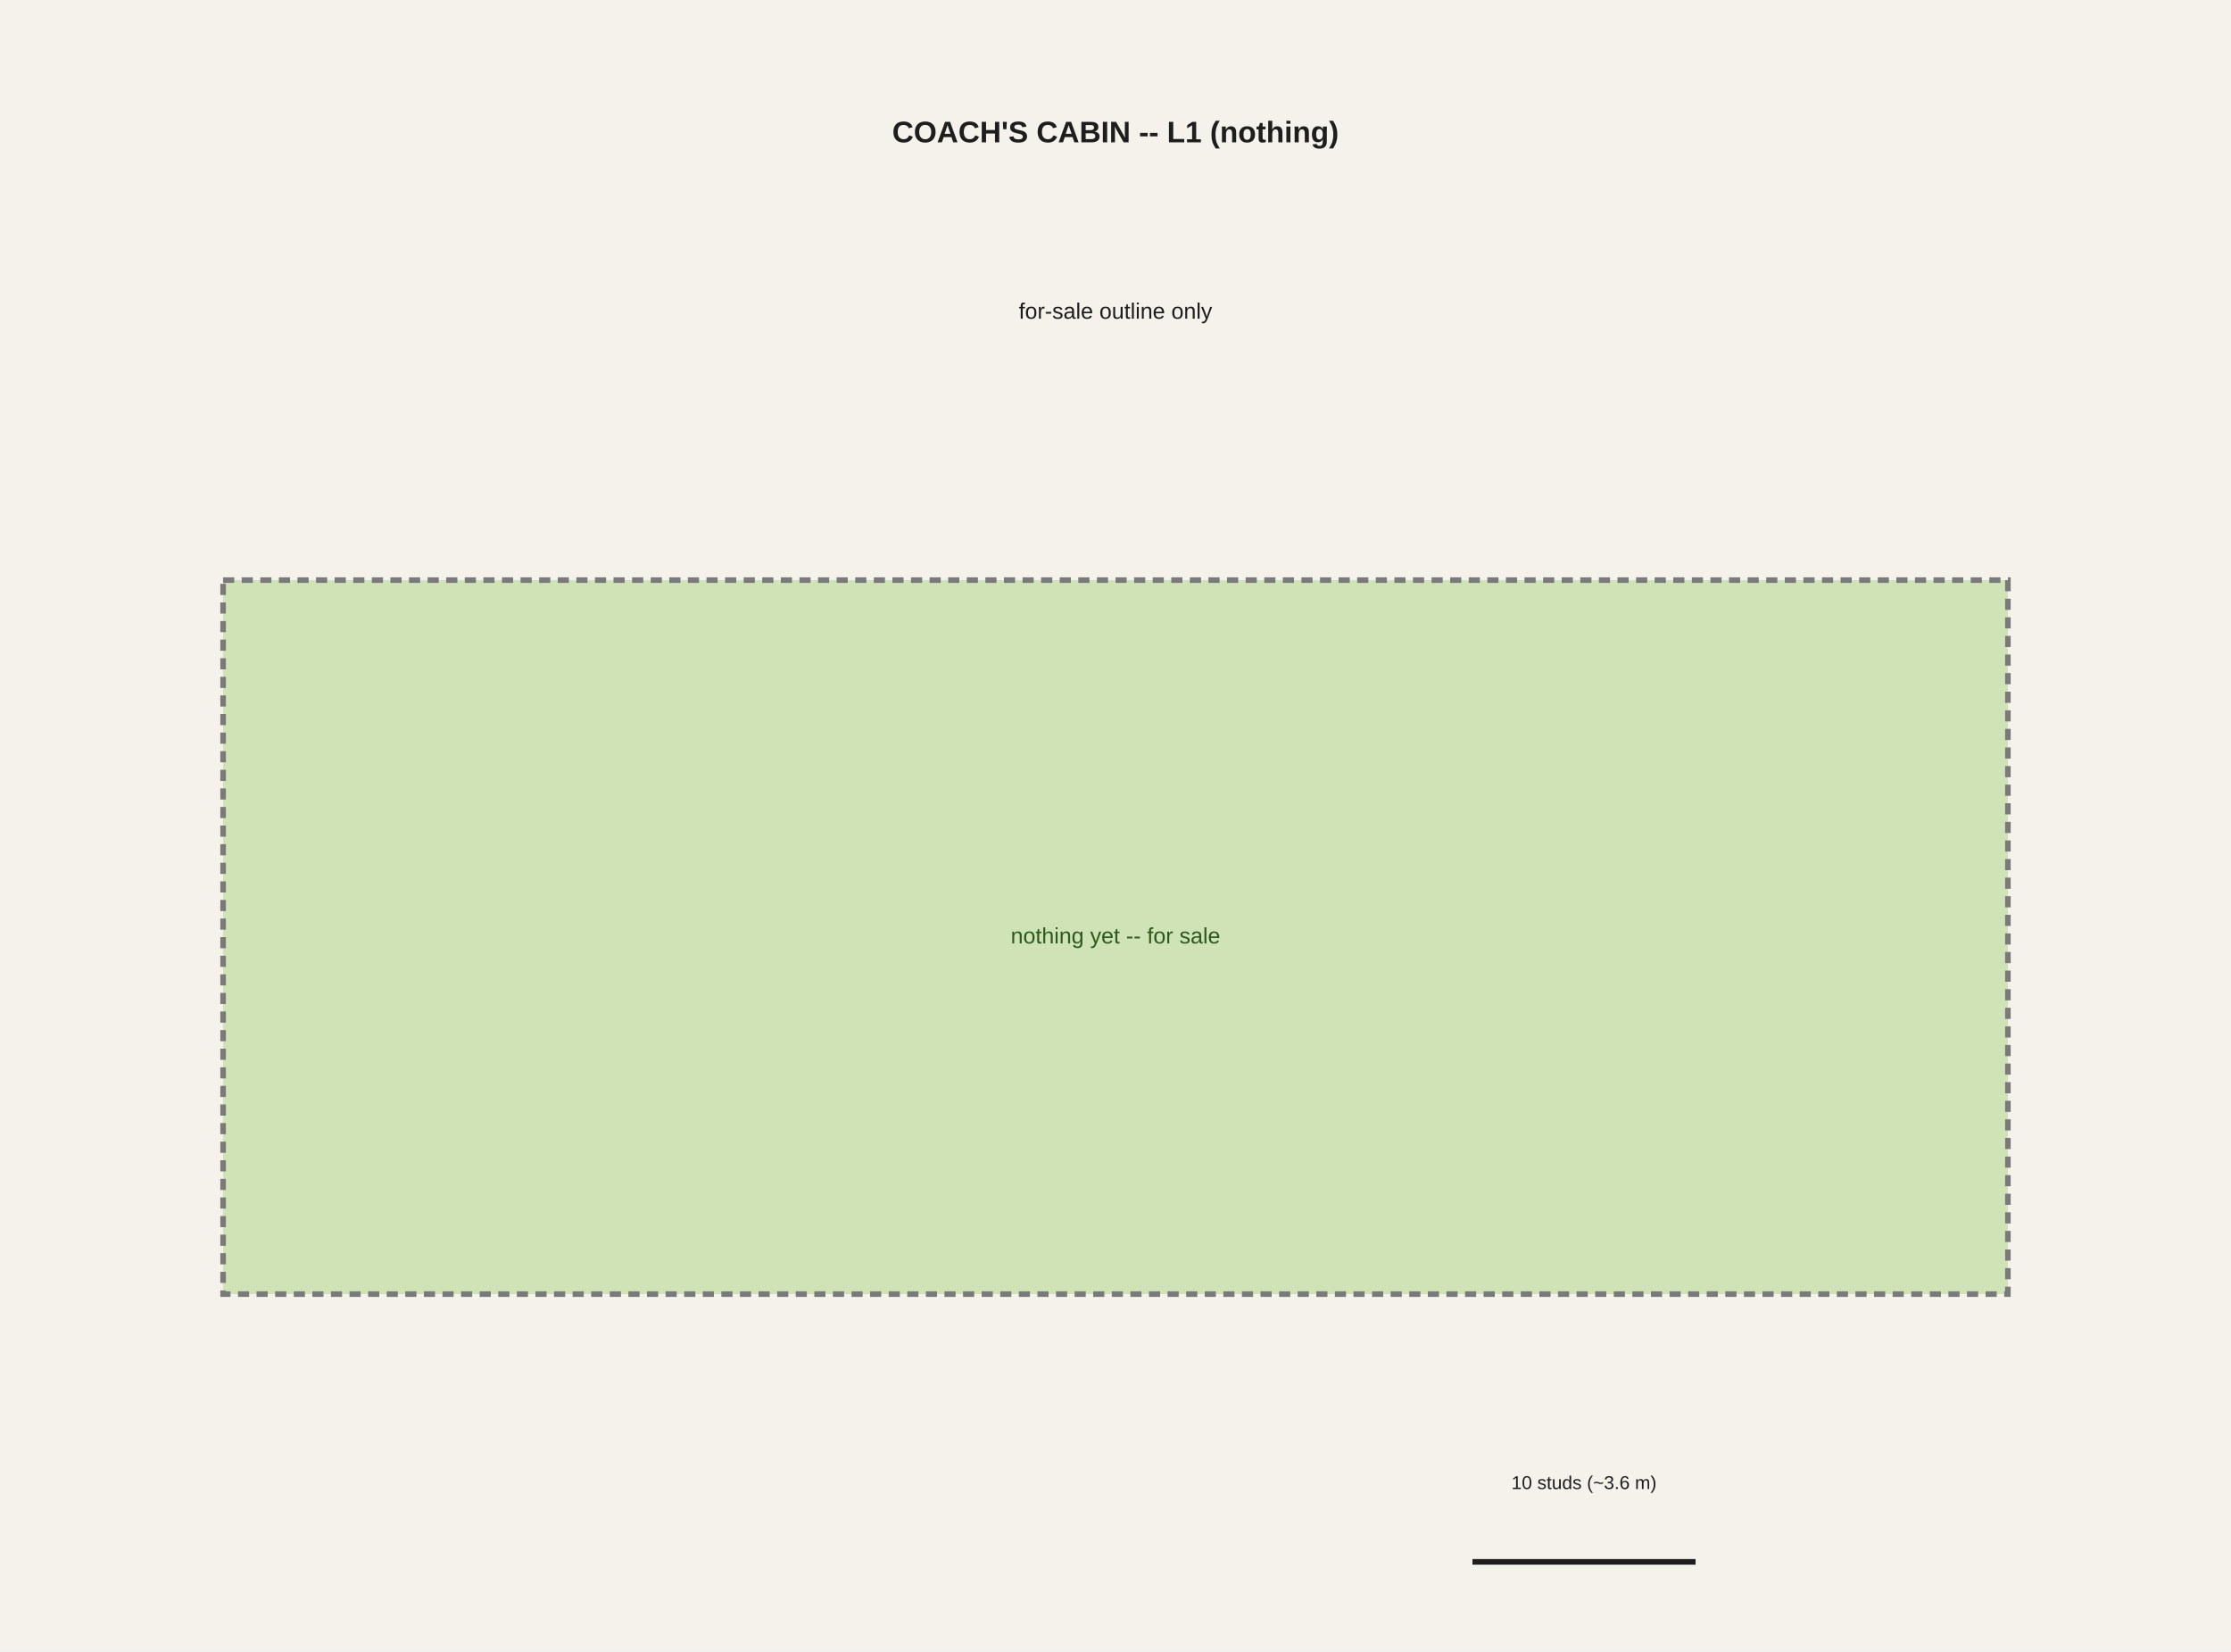
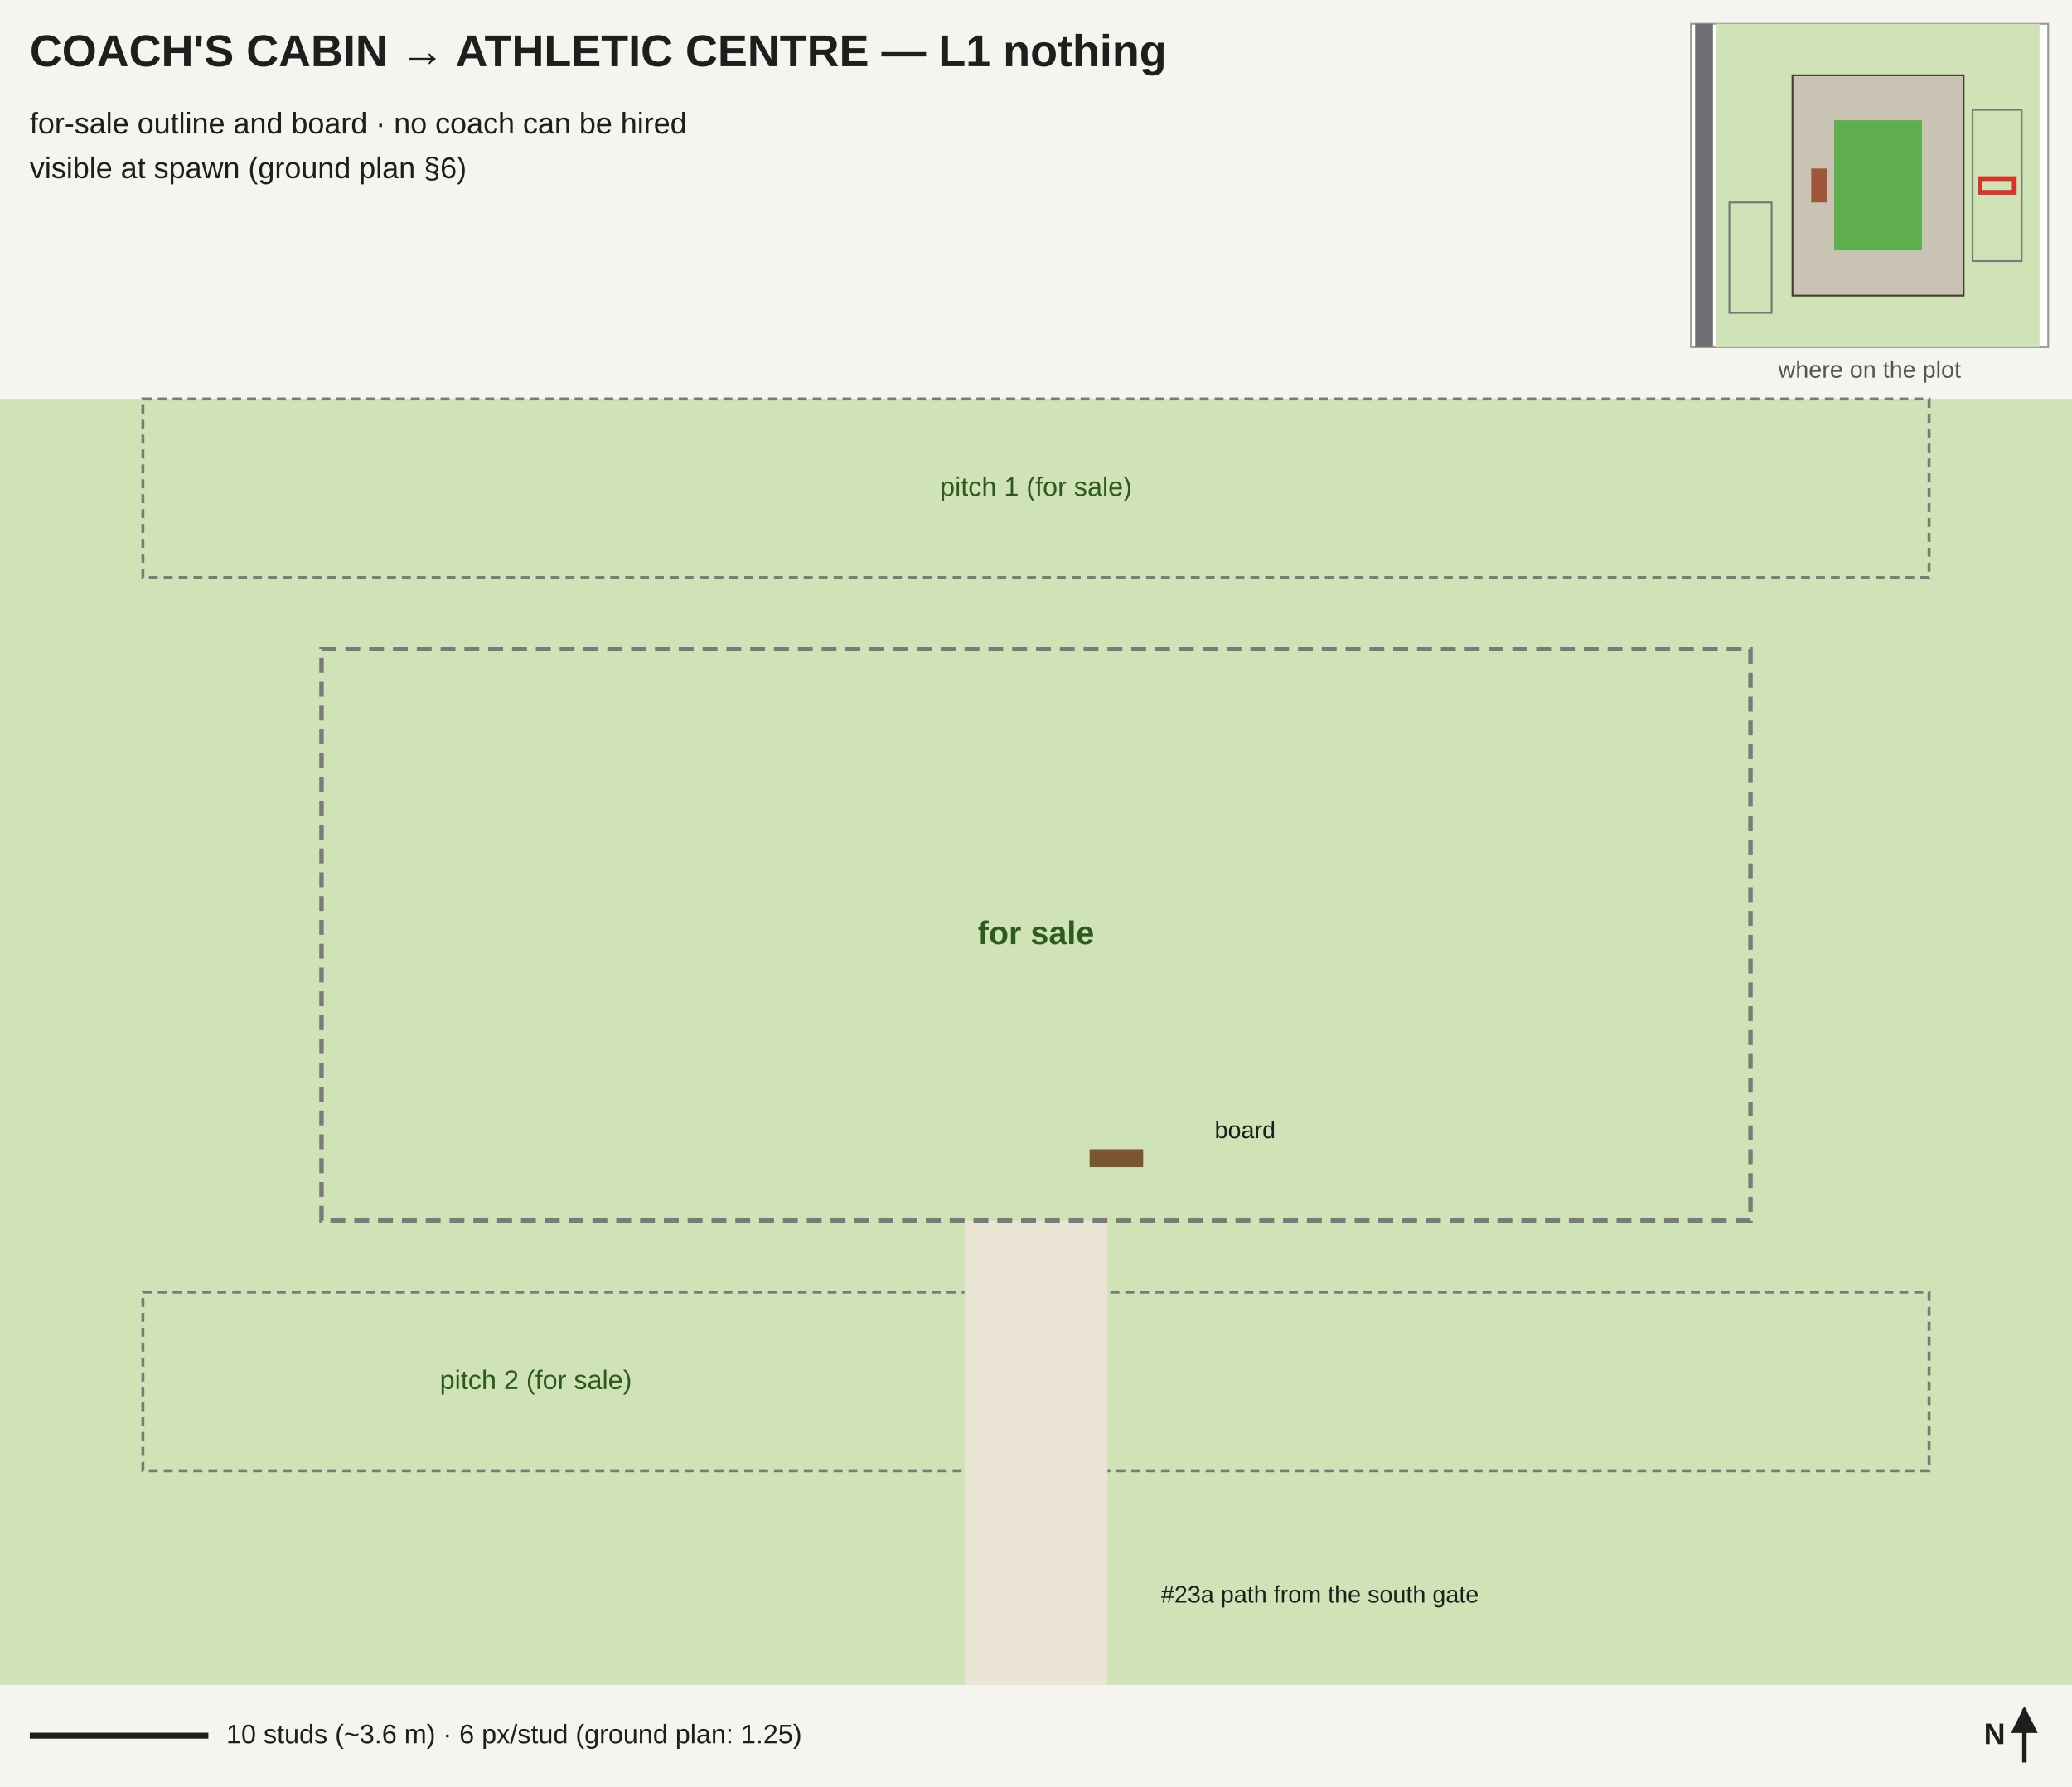
- <svg xmlns="http://www.w3.org/2000/svg" width="600" height="444" viewBox="0 0 600 444" font-family="Segoe UI, Arial, sans-serif">
+ <svg xmlns="http://www.w3.org/2000/svg" width="696" height="600" viewBox="0 0 696 600" font-family="Segoe UI, Arial, sans-serif">
  <defs>
    <marker id="arr" viewBox="0 0 10 10" refX="9" refY="5" markerWidth="6" markerHeight="6" orient="auto-start-reverse">
      <path d="M0,0 L10,5 L0,10 z" fill="context-stroke" />
    </marker>
  </defs>
-   <polygon points="0.0,0.0 600.0,0.0 600.0,444.0 0.0,444.0" fill="#f4f2ea" stroke="none" stroke-width="1" opacity="1.0" />
-   <polygon points="60.0,156.0 540.0,156.0 540.0,348.0 60.0,348.0" fill="#cfe3b6" stroke="#7a7a7a" stroke-width="1.5" stroke-dasharray="3,2" opacity="1.0" />
-   <text x="300.0" y="36.0" font-size="8" fill="#1e1e1e" text-anchor="middle" dominant-baseline="middle" font-weight="bold">COACH'S CABIN -- L1 (nothing)</text>
-   <text x="300.0" y="84.0" font-size="6" fill="#1e1e1e" text-anchor="middle" dominant-baseline="middle">for-sale outline only</text>
-   <polyline points="396.0,420.0 456.0,420.0" fill="none" stroke="#1e1e1e" stroke-width="1.5" stroke-linejoin="round" opacity="1.0" />
-   <text x="426.0" y="399.0" font-size="5" fill="#1e1e1e" text-anchor="middle" dominant-baseline="middle">10 studs (~3.6 m)</text>
-   <text x="300.0" y="252.0" font-size="6" fill="#2d5a1e" text-anchor="middle" dominant-baseline="middle">nothing yet -- for sale</text>
+   <polygon points="0.0,0.0 696.0,0.0 696.0,600.0 0.0,600.0" fill="#f6f4ee" stroke="none" stroke-width="1" opacity="1.0" />
+   <polygon points="0.0,134.0 696.0,134.0 696.0,566.0 0.0,566.0" fill="#cfe3b6" stroke="none" stroke-width="1" opacity="1.0" />
+   <text x="10.0" y="18.0" font-size="15" fill="#1e1e1e" text-anchor="start" dominant-baseline="middle" font-weight="bold">COACH'S CABIN → ATHLETIC CENTRE — L1 nothing</text>
+   <text x="10.0" y="42.0" font-size="10" fill="#1e1e1e" text-anchor="start" dominant-baseline="middle">for-sale outline and board · no coach can be hired</text>
+   <text x="10.0" y="57.0" font-size="10" fill="#1e1e1e" text-anchor="start" dominant-baseline="middle">visible at spawn (ground plan §6)</text>
+   <polygon points="568.0,8.0 688.0,8.0 688.0,116.6 568.0,116.6" fill="#ffffff" stroke="#999" stroke-width="0.6" opacity="1.0" />
+   <polygon points="569.4,8.0 575.4,8.0 575.4,116.6 569.4,116.6" fill="#6d6f72" stroke="none" stroke-width="1" opacity="1.0" />
+   <polygon points="576.6,8.0 685.1,8.0 685.1,116.6 576.6,116.6" fill="#cfe3b6" stroke="none" stroke-width="1" opacity="1.0" />
+   <polygon points="602.1,25.3 659.6,25.3 659.6,99.3 602.1,99.3" fill="#c9c3b3" stroke="#4a3b32" stroke-width="0.6" opacity="1.0" />
+   <polygon points="616.1,40.4 645.6,40.4 645.6,84.1 616.1,84.1" fill="#5fae4f" stroke="none" stroke-width="1" opacity="1.0" />
+   <polygon points="608.4,56.6 613.6,56.6 613.6,68.0 608.4,68.0" fill="#a0553d" stroke="none" stroke-width="1" opacity="1.0" />
+   <polygon points="662.6,36.9 679.1,36.9 679.1,87.7 662.6,87.7" fill="none" stroke="#7a7a7a" stroke-width="0.6" opacity="1.0" />
+   <polygon points="580.9,68.0 595.1,68.0 595.1,105.1 580.9,105.1" fill="none" stroke="#777" stroke-width="0.6" opacity="1.0" />
+   <polygon points="665.1,60.0 676.6,60.0 676.6,64.6 665.1,64.6" fill="none" stroke="#d9342b" stroke-width="1.6" opacity="1.0" />
+   <text x="628.0" y="124.6" font-size="8" fill="#555" text-anchor="middle" dominant-baseline="middle">where on the plot</text>
+   <polyline points="10.0,583.0 70.0,583.0" fill="none" stroke="#1e1e1e" stroke-width="2" stroke-linejoin="round" opacity="1.0" />
+   <text x="76.0" y="583.0" font-size="9" fill="#1e1e1e" text-anchor="start" dominant-baseline="middle">10 studs (~3.6 m)   ·   6 px/stud (ground plan: 1.25)</text>
+   <polyline points="680.0,592.0 680.0,574.0" fill="none" stroke="#1e1e1e" stroke-width="1.5" stroke-linejoin="round" marker-end="url(#arr)" opacity="1.0" />
+   <text x="670.0" y="583.0" font-size="10" fill="#1e1e1e" text-anchor="middle" dominant-baseline="middle" font-weight="bold">N</text>
+   <polygon points="0.0,134.0 696.0,134.0 696.0,566.0 0.0,566.0" fill="#cfe3b6" stroke="none" stroke-width="1" opacity="1.0" />
+   <polygon points="48.0,134.0 648.0,134.0 648.0,194.0 48.0,194.0" fill="none" stroke="#7a7a7a" stroke-width="1" stroke-dasharray="3,2" opacity="1.0" />
+   <text x="348.0" y="164.0" font-size="9" fill="#2d5a1e" text-anchor="middle" dominant-baseline="middle">pitch 1 (for sale)</text>
+   <polygon points="48.0,434.0 648.0,434.0 648.0,494.0 48.0,494.0" fill="none" stroke="#7a7a7a" stroke-width="1" stroke-dasharray="3,2" opacity="1.0" />
+   <text x="180.0" y="464.0" font-size="9" fill="#2d5a1e" text-anchor="middle" dominant-baseline="middle">pitch 2 (for sale)</text>
+   <polygon points="324.0,410.0 372.0,410.0 372.0,566.0 324.0,566.0" fill="#e9e4d4" stroke="none" stroke-width="1" opacity="1.0" />
+   <text x="390.0" y="536.0" font-size="8" fill="#1e1e1e" text-anchor="start" dominant-baseline="middle">#23a path from the south gate</text>
+   <polygon points="108.0,218.0 588.0,218.0 588.0,410.0 108.0,410.0" fill="none" stroke="#7a7a7a" stroke-width="1.5" stroke-dasharray="5,3" opacity="1.0" />
+   <text x="348.0" y="314.0" font-size="11" fill="#2d5a1e" text-anchor="middle" dominant-baseline="middle" font-weight="bold">for sale</text>
+   <polygon points="366.0,386.0 384.0,386.0 384.0,392.0 366.0,392.0" fill="#7a5534" stroke="none" stroke-width="1" opacity="1.0" />
+   <text x="408.0" y="380.0" font-size="8" fill="#1e1e1e" text-anchor="start" dominant-baseline="middle">board</text>
</svg>
